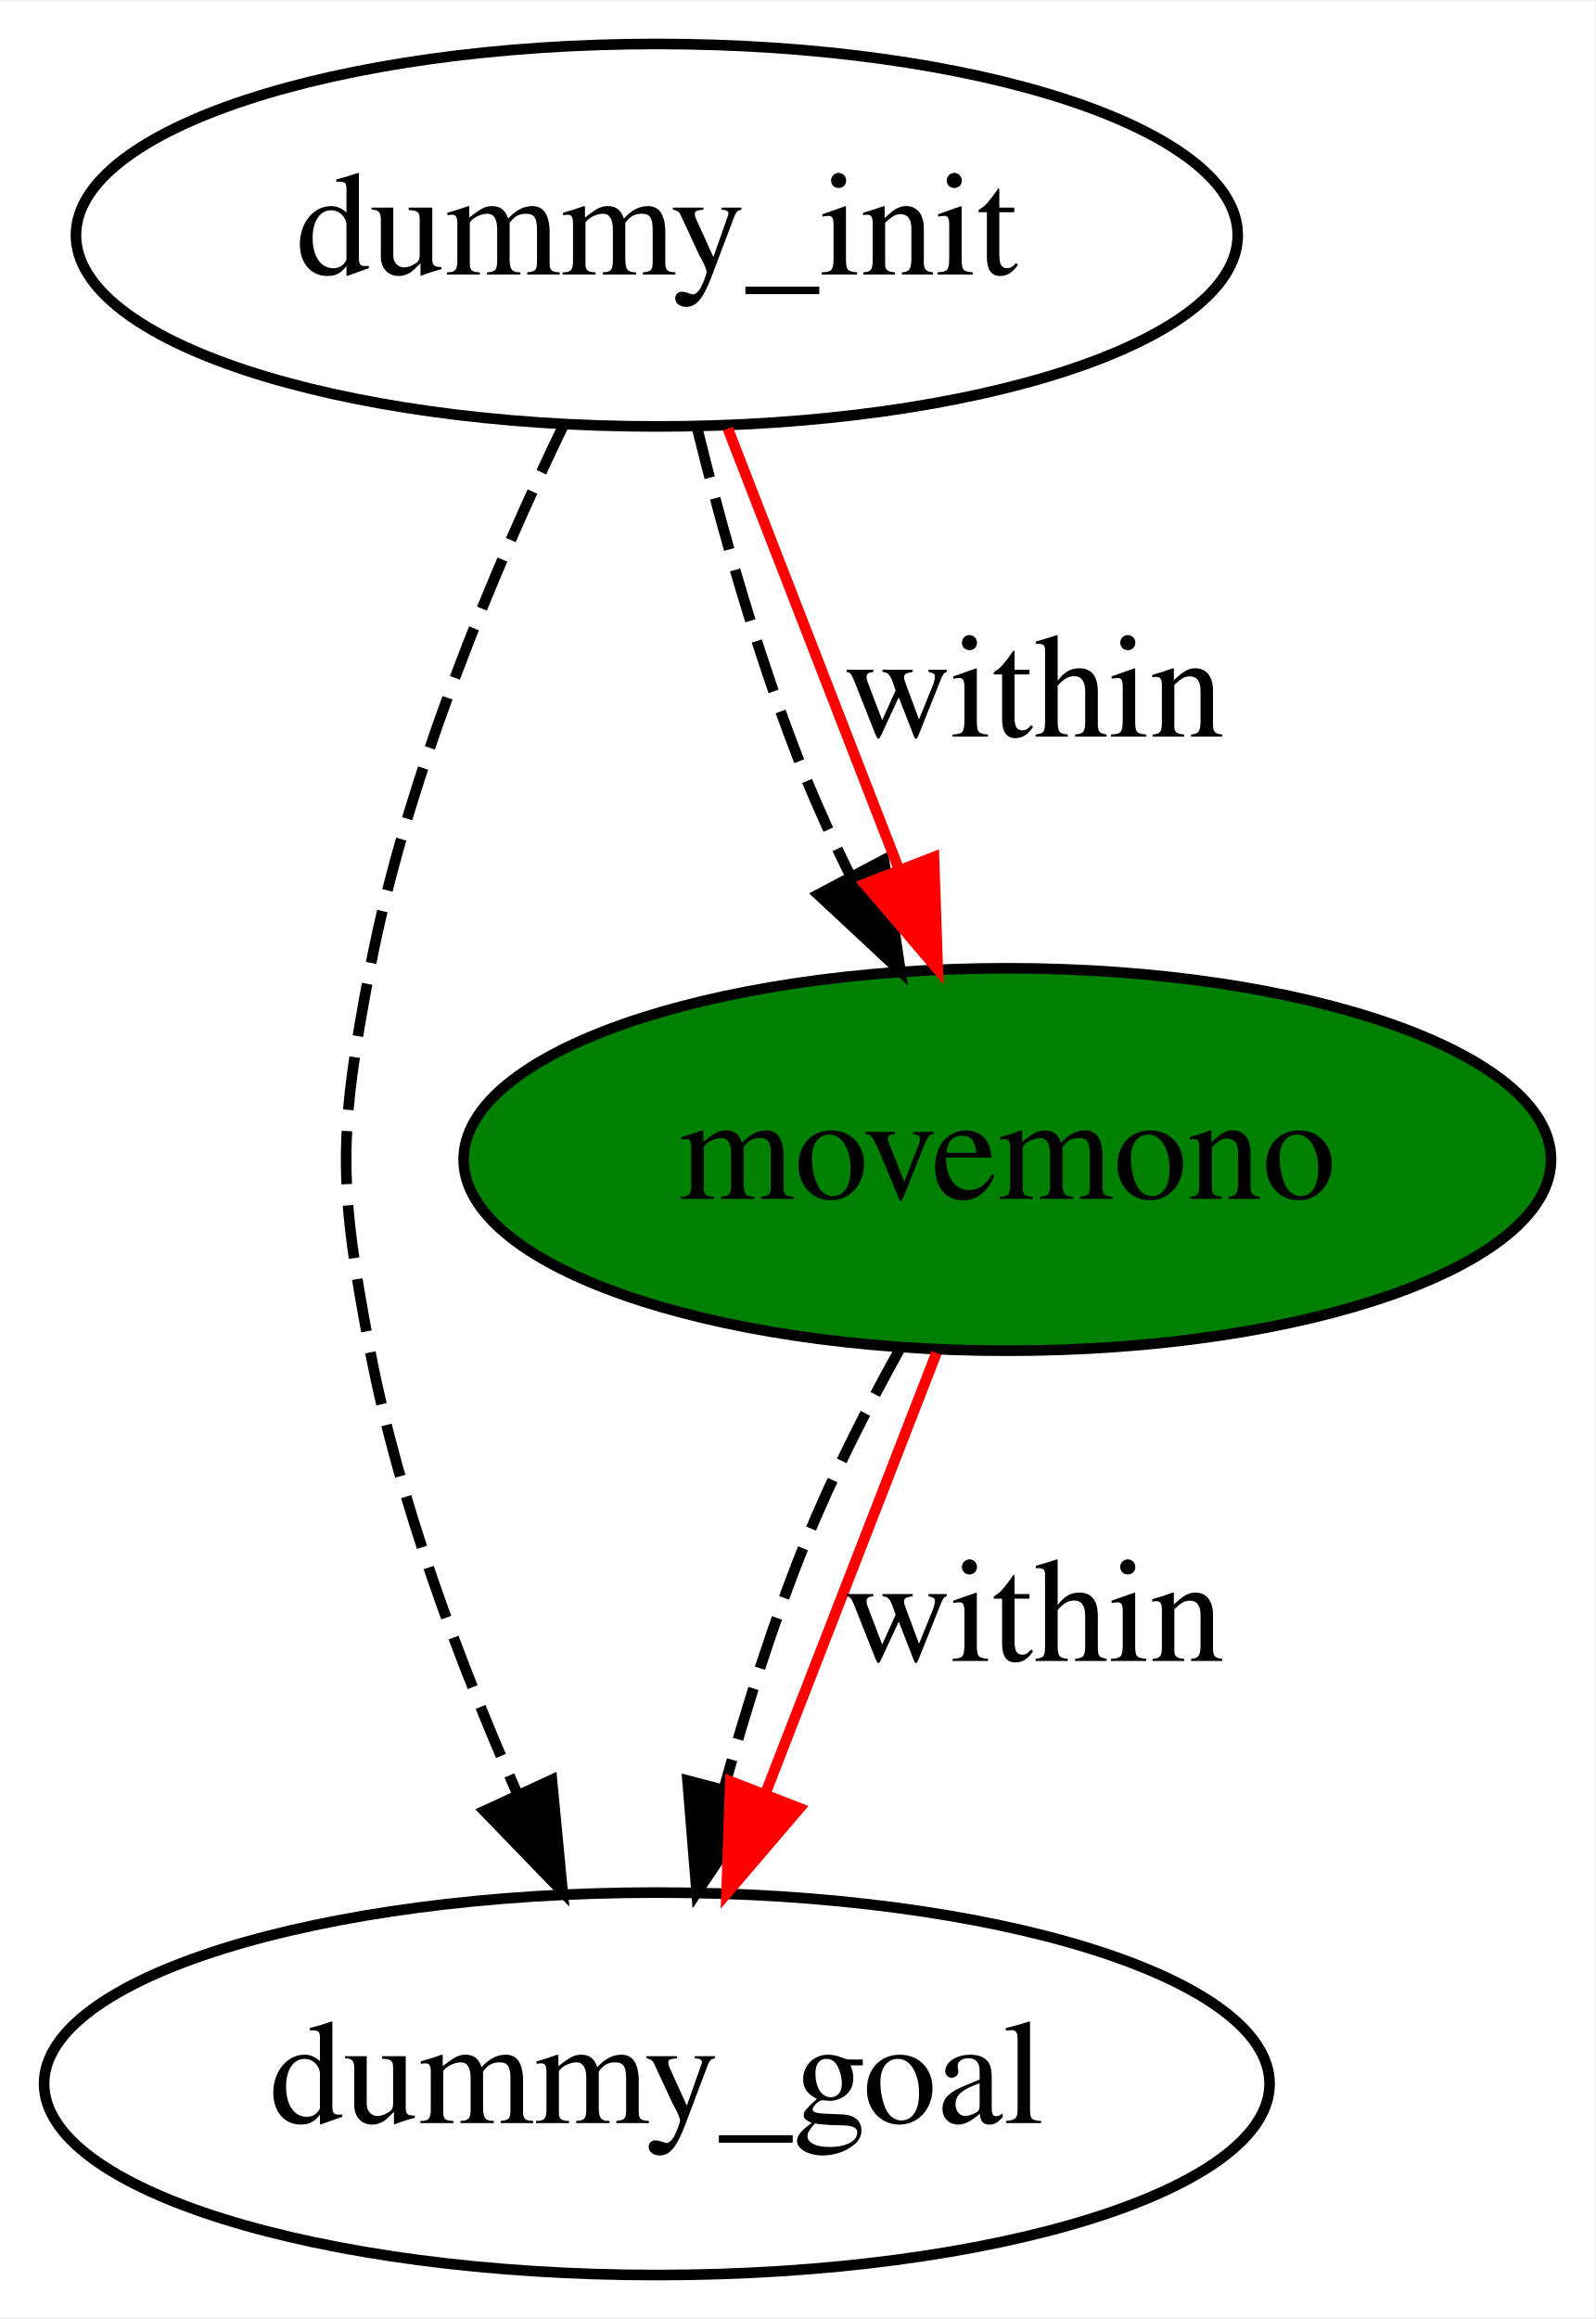
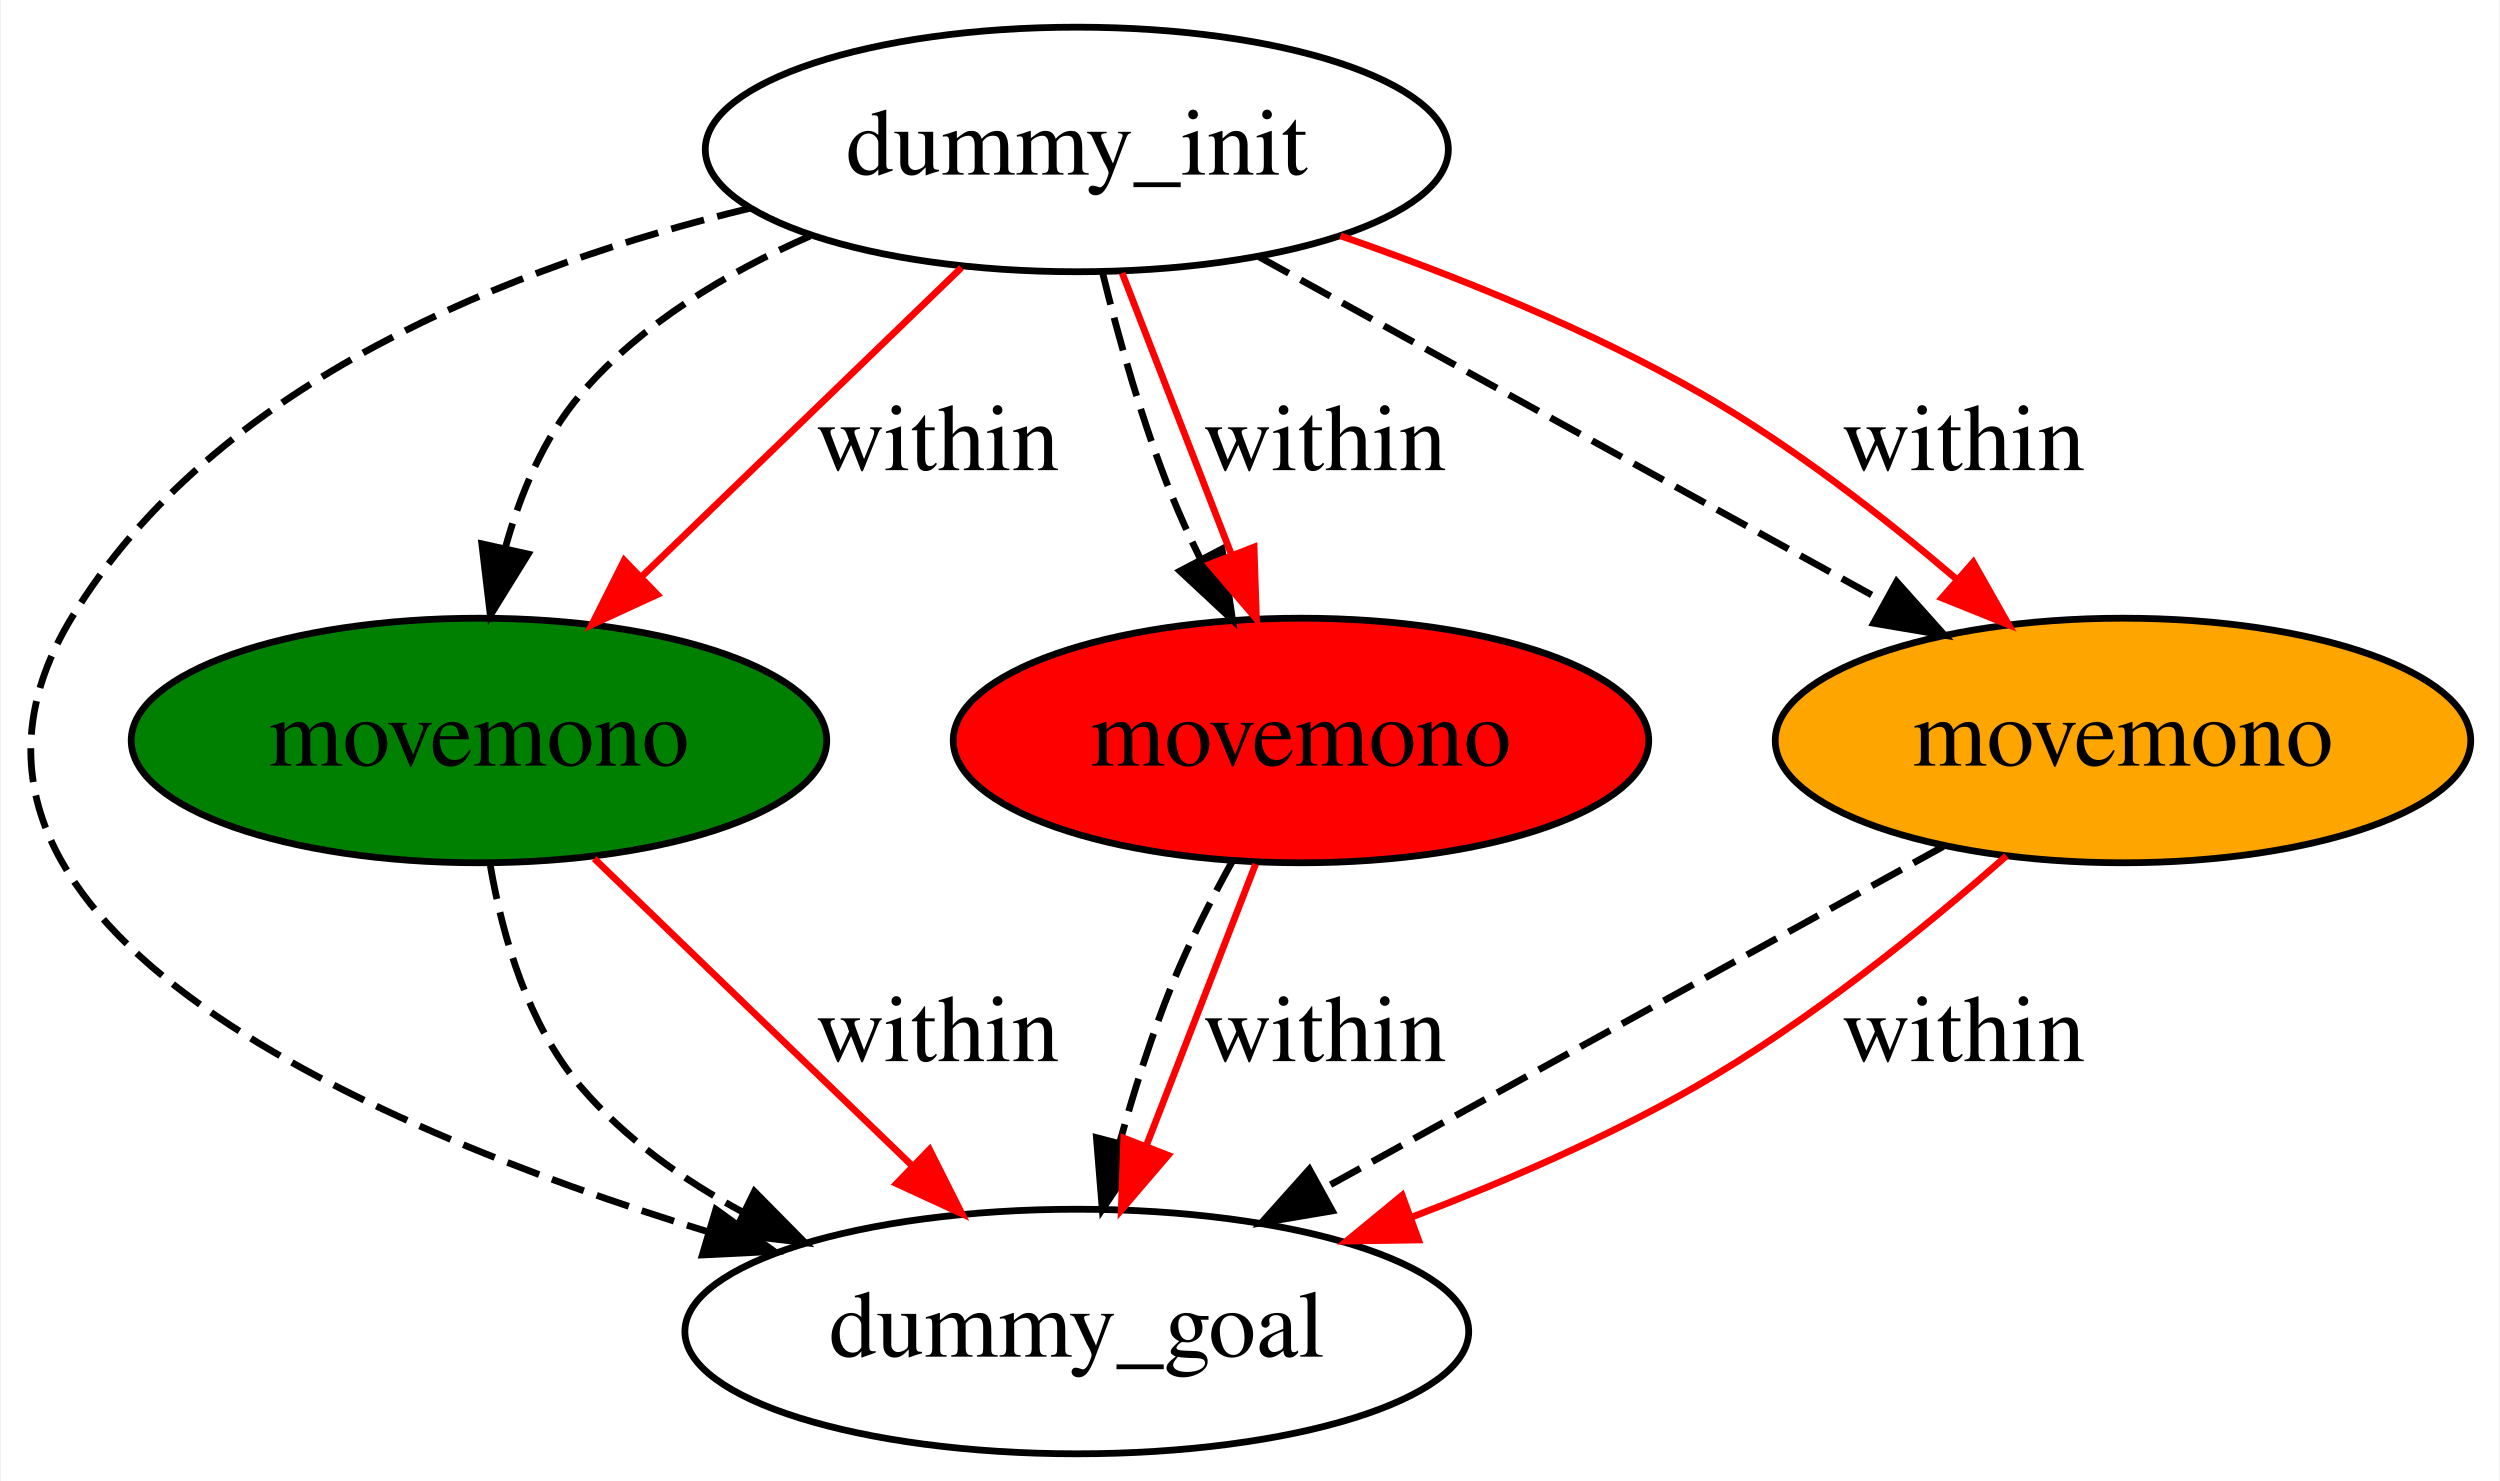
- <svg xmlns="http://www.w3.org/2000/svg" width="150pt" height="218pt" viewBox="0.00 0.00 150.19 218.00">
+ <svg xmlns="http://www.w3.org/2000/svg" width="368pt" height="218pt" viewBox="0.00 0.00 367.69 218.00">
  <g id="graph0" class="graph" transform="scale(1 1) rotate(0) translate(4 214)">
-     <polygon fill="white" stroke="transparent" points="-4,4 -4,-214 146.19,-214 146.19,4 -4,4" />
+     <polygon fill="white" stroke="transparent" points="-4,4 -4,-214 363.69,-214 363.69,4 -4,4" />
    <g id="node1" class="node">
-       <ellipse fill="white" stroke="black" cx="57.84" cy="-192" rx="54.69" ry="18" />
-       <text text-anchor="middle" x="57.84" y="-188.3" font-family="Times,serif" font-size="14.00">dummy_init</text>
+       <ellipse fill="white" stroke="black" cx="154.35" cy="-192" rx="54.69" ry="18" />
+       <text text-anchor="middle" x="154.35" y="-188.3" font-family="Times,serif" font-size="14.00">dummy_init</text>
    </g>
    <g id="node2" class="node">
-       <ellipse fill="white" stroke="black" cx="57.84" cy="-18" rx="57.69" ry="18" />
-       <text text-anchor="middle" x="57.84" y="-14.3" font-family="Times,serif" font-size="14.00">dummy_goal</text>
+       <ellipse fill="white" stroke="black" cx="154.35" cy="-18" rx="57.69" ry="18" />
+       <text text-anchor="middle" x="154.35" y="-14.3" font-family="Times,serif" font-size="14.00">dummy_goal</text>
+     </g>
+     <g id="edge7" class="edge">
+       <path fill="none" stroke="black" stroke-dasharray="5,2" d="M106.26,-183.35C71.62,-175 27.43,-157.84 6.35,-123 -20.28,-78.99 47.76,-48.72 100.23,-32.63" />
+       <polygon fill="black" stroke="black" points="101.22,-35.98 109.82,-29.79 99.23,-29.27 101.22,-35.98" />
+     </g>
+     <g id="node3" class="node">
+       <ellipse fill="green" stroke="black" cx="66.35" cy="-105" rx="51.19" ry="18" />
+       <text text-anchor="middle" x="66.35" y="-101.3" font-family="Times,serif" font-size="14.00">movemono</text>
+     </g>
+     <g id="edge1" class="edge">
+       <path fill="none" stroke="black" stroke-dasharray="5,2" d="M115.1,-179.26C102.84,-173.89 90.21,-166.36 81.35,-156 75.88,-149.61 72.41,-141.28 70.2,-133.26" />
+       <polygon fill="black" stroke="black" points="73.6,-132.44 68.02,-123.43 66.77,-133.95 73.6,-132.44" />
+     </g>
+     <g id="edge13" class="edge">
+       <path fill="none" stroke="red" d="M137.38,-174.61C124.03,-161.71 105.25,-143.57 90.35,-129.18" />
+       <polygon fill="red" stroke="red" points="92.59,-126.48 82.97,-122.05 87.73,-131.52 92.59,-126.48" />
+       <text text-anchor="middle" x="133.85" y="-144.8" font-family="Times,serif" font-size="14.00">within</text>
+     </g>
+     <g id="node4" class="node">
+       <ellipse fill="red" stroke="black" cx="187.35" cy="-105" rx="51.19" ry="18" />
+       <text text-anchor="middle" x="187.35" y="-101.3" font-family="Times,serif" font-size="14.00">movemono</text>
+     </g>
+     <g id="edge3" class="edge">
+       <path fill="none" stroke="black" stroke-dasharray="5,2" d="M158.1,-174.02C160.51,-164.19 164.01,-151.69 168.35,-141 169.6,-137.92 171.04,-134.77 172.57,-131.68" />
+       <polygon fill="black" stroke="black" points="175.73,-133.2 177.28,-122.72 169.53,-129.94 175.73,-133.2" />
+     </g>
+     <g id="edge8" class="edge">
+       <path fill="none" stroke="red" d="M161.03,-173.8C165.62,-161.97 171.81,-146.03 177.03,-132.58" />
+       <polygon fill="red" stroke="red" points="180.44,-133.47 180.79,-122.89 173.91,-130.94 180.44,-133.47" />
+       <text text-anchor="middle" x="190.85" y="-144.8" font-family="Times,serif" font-size="14.00">within</text>
+     </g>
+     <g id="node5" class="node">
+       <ellipse fill="orange" stroke="black" cx="308.35" cy="-105" rx="51.19" ry="18" />
+       <text text-anchor="middle" x="308.35" y="-101.3" font-family="Times,serif" font-size="14.00">movemono</text>
+     </g>
+     <g id="edge6" class="edge">
+       <path fill="none" stroke="black" stroke-dasharray="5,2" d="M181.17,-176.19C206.65,-162.13 245.09,-140.91 273.05,-125.49" />
+       <polygon fill="black" stroke="black" points="275.03,-128.39 282.09,-120.49 271.64,-122.26 275.03,-128.39" />
+     </g>
+     <g id="edge12" class="edge">
+       <path fill="none" stroke="red" d="M193.17,-179.28C210.07,-173.42 229.75,-165.53 246.35,-156 259.54,-148.43 272.84,-138.14 283.72,-128.86" />
+       <polygon fill="red" stroke="red" points="286.31,-131.24 291.52,-122.02 281.69,-125.98 286.31,-131.24" />
+       <text text-anchor="middle" x="284.85" y="-144.8" font-family="Times,serif" font-size="14.00">within</text>
+     </g>
+     <g id="edge5" class="edge">
+       <path fill="none" stroke="black" stroke-dasharray="5,2" d="M68.02,-86.57C69.83,-76.1 73.57,-63.09 81.35,-54 87.86,-46.39 96.4,-40.3 105.34,-35.49" />
+       <polygon fill="black" stroke="black" points="106.9,-38.62 114.35,-31.08 103.82,-32.33 106.9,-38.62" />
+     </g>
+     <g id="edge10" class="edge">
+       <path fill="none" stroke="red" d="M83.32,-87.61C96.59,-74.79 115.21,-56.8 130.06,-42.46" />
+       <polygon fill="red" stroke="red" points="132.67,-44.8 137.43,-35.34 127.81,-39.77 132.67,-44.8" />
+       <text text-anchor="middle" x="133.85" y="-57.8" font-family="Times,serif" font-size="14.00">within</text>
+     </g>
+     <g id="edge4" class="edge">
+       <path fill="none" stroke="black" stroke-dasharray="5,2" d="M177.28,-87.28C174.14,-81.61 170.84,-75.15 168.35,-69 165.37,-61.65 162.78,-53.44 160.67,-45.84" />
+       <polygon fill="black" stroke="black" points="164.01,-44.77 158.1,-35.98 157.24,-46.54 164.01,-44.77" />
+     </g>
+     <g id="edge11" class="edge">
+       <path fill="none" stroke="red" d="M180.67,-86.8C176.08,-74.97 169.89,-59.03 164.67,-45.58" />
+       <polygon fill="red" stroke="red" points="167.79,-43.94 160.9,-35.89 161.26,-46.47 167.79,-43.94" />
+       <text text-anchor="middle" x="190.85" y="-57.8" font-family="Times,serif" font-size="14.00">within</text>
    </g>
    <g id="edge2" class="edge">
-       <path fill="none" stroke="black" stroke-dasharray="5,2" d="M49.1,-174.21C42.62,-160.77 34.33,-141.21 30.84,-123 27.84,-107.28 27.84,-102.72 30.84,-87 33.58,-72.73 39.26,-57.63 44.71,-45.29" />
-       <polygon fill="black" stroke="black" points="47.96,-46.61 48.97,-36.06 41.6,-43.68 47.96,-46.61" />
+       <path fill="none" stroke="black" stroke-dasharray="5,2" d="M281.88,-89.39C256.69,-75.49 218.59,-54.45 190.59,-39" />
+       <polygon fill="black" stroke="black" points="191.96,-35.76 181.51,-33.99 188.58,-41.89 191.96,-35.76" />
    </g>
-     <g id="node3" class="node">
-       <ellipse fill="green" stroke="black" cx="90.84" cy="-105" rx="51.19" ry="18" />
-       <text text-anchor="middle" x="90.84" y="-101.3" font-family="Times,serif" font-size="14.00">movemono</text>
-     </g>
-     <g id="edge3" class="edge">
-       <path fill="none" stroke="black" stroke-dasharray="5,2" d="M61.59,-174.02C64.01,-164.19 67.51,-151.69 71.84,-141 73.09,-137.92 74.54,-134.77 76.07,-131.68" />
-       <polygon fill="black" stroke="black" points="79.22,-133.2 80.78,-122.72 73.03,-129.94 79.22,-133.2" />
-     </g>
-     <g id="edge5" class="edge">
-       <path fill="none" stroke="red" d="M64.52,-173.8C69.12,-161.97 75.3,-146.03 80.53,-132.58" />
-       <polygon fill="red" stroke="red" points="83.93,-133.47 84.29,-122.89 77.41,-130.94 83.93,-133.47" />
-       <text text-anchor="middle" x="93.34" y="-144.8" font-family="Times,serif" font-size="14.00">within</text>
-     </g>
-     <g id="edge1" class="edge">
-       <path fill="none" stroke="black" stroke-dasharray="5,2" d="M80.78,-87.28C77.63,-81.61 74.34,-75.15 71.84,-69 68.86,-61.65 66.28,-53.44 64.17,-45.84" />
-       <polygon fill="black" stroke="black" points="67.51,-44.77 61.59,-35.98 60.73,-46.54 67.51,-44.77" />
-     </g>
-     <g id="edge4" class="edge">
-       <path fill="none" stroke="red" d="M84.17,-86.8C79.57,-74.97 73.39,-59.03 68.16,-45.58" />
-       <polygon fill="red" stroke="red" points="71.28,-43.94 64.4,-35.89 64.76,-46.47 71.28,-43.94" />
-       <text text-anchor="middle" x="93.34" y="-57.8" font-family="Times,serif" font-size="14.00">within</text>
+     <g id="edge9" class="edge">
+       <path fill="none" stroke="red" d="M291.2,-88.02C279.08,-77.34 262.08,-63.56 245.35,-54 232.33,-46.56 217.43,-40.08 203.51,-34.79" />
+       <polygon fill="red" stroke="red" points="204.65,-31.48 194.06,-31.32 202.24,-38.05 204.65,-31.48" />
+       <text text-anchor="middle" x="284.85" y="-57.8" font-family="Times,serif" font-size="14.00">within</text>
    </g>
  </g>
</svg>
